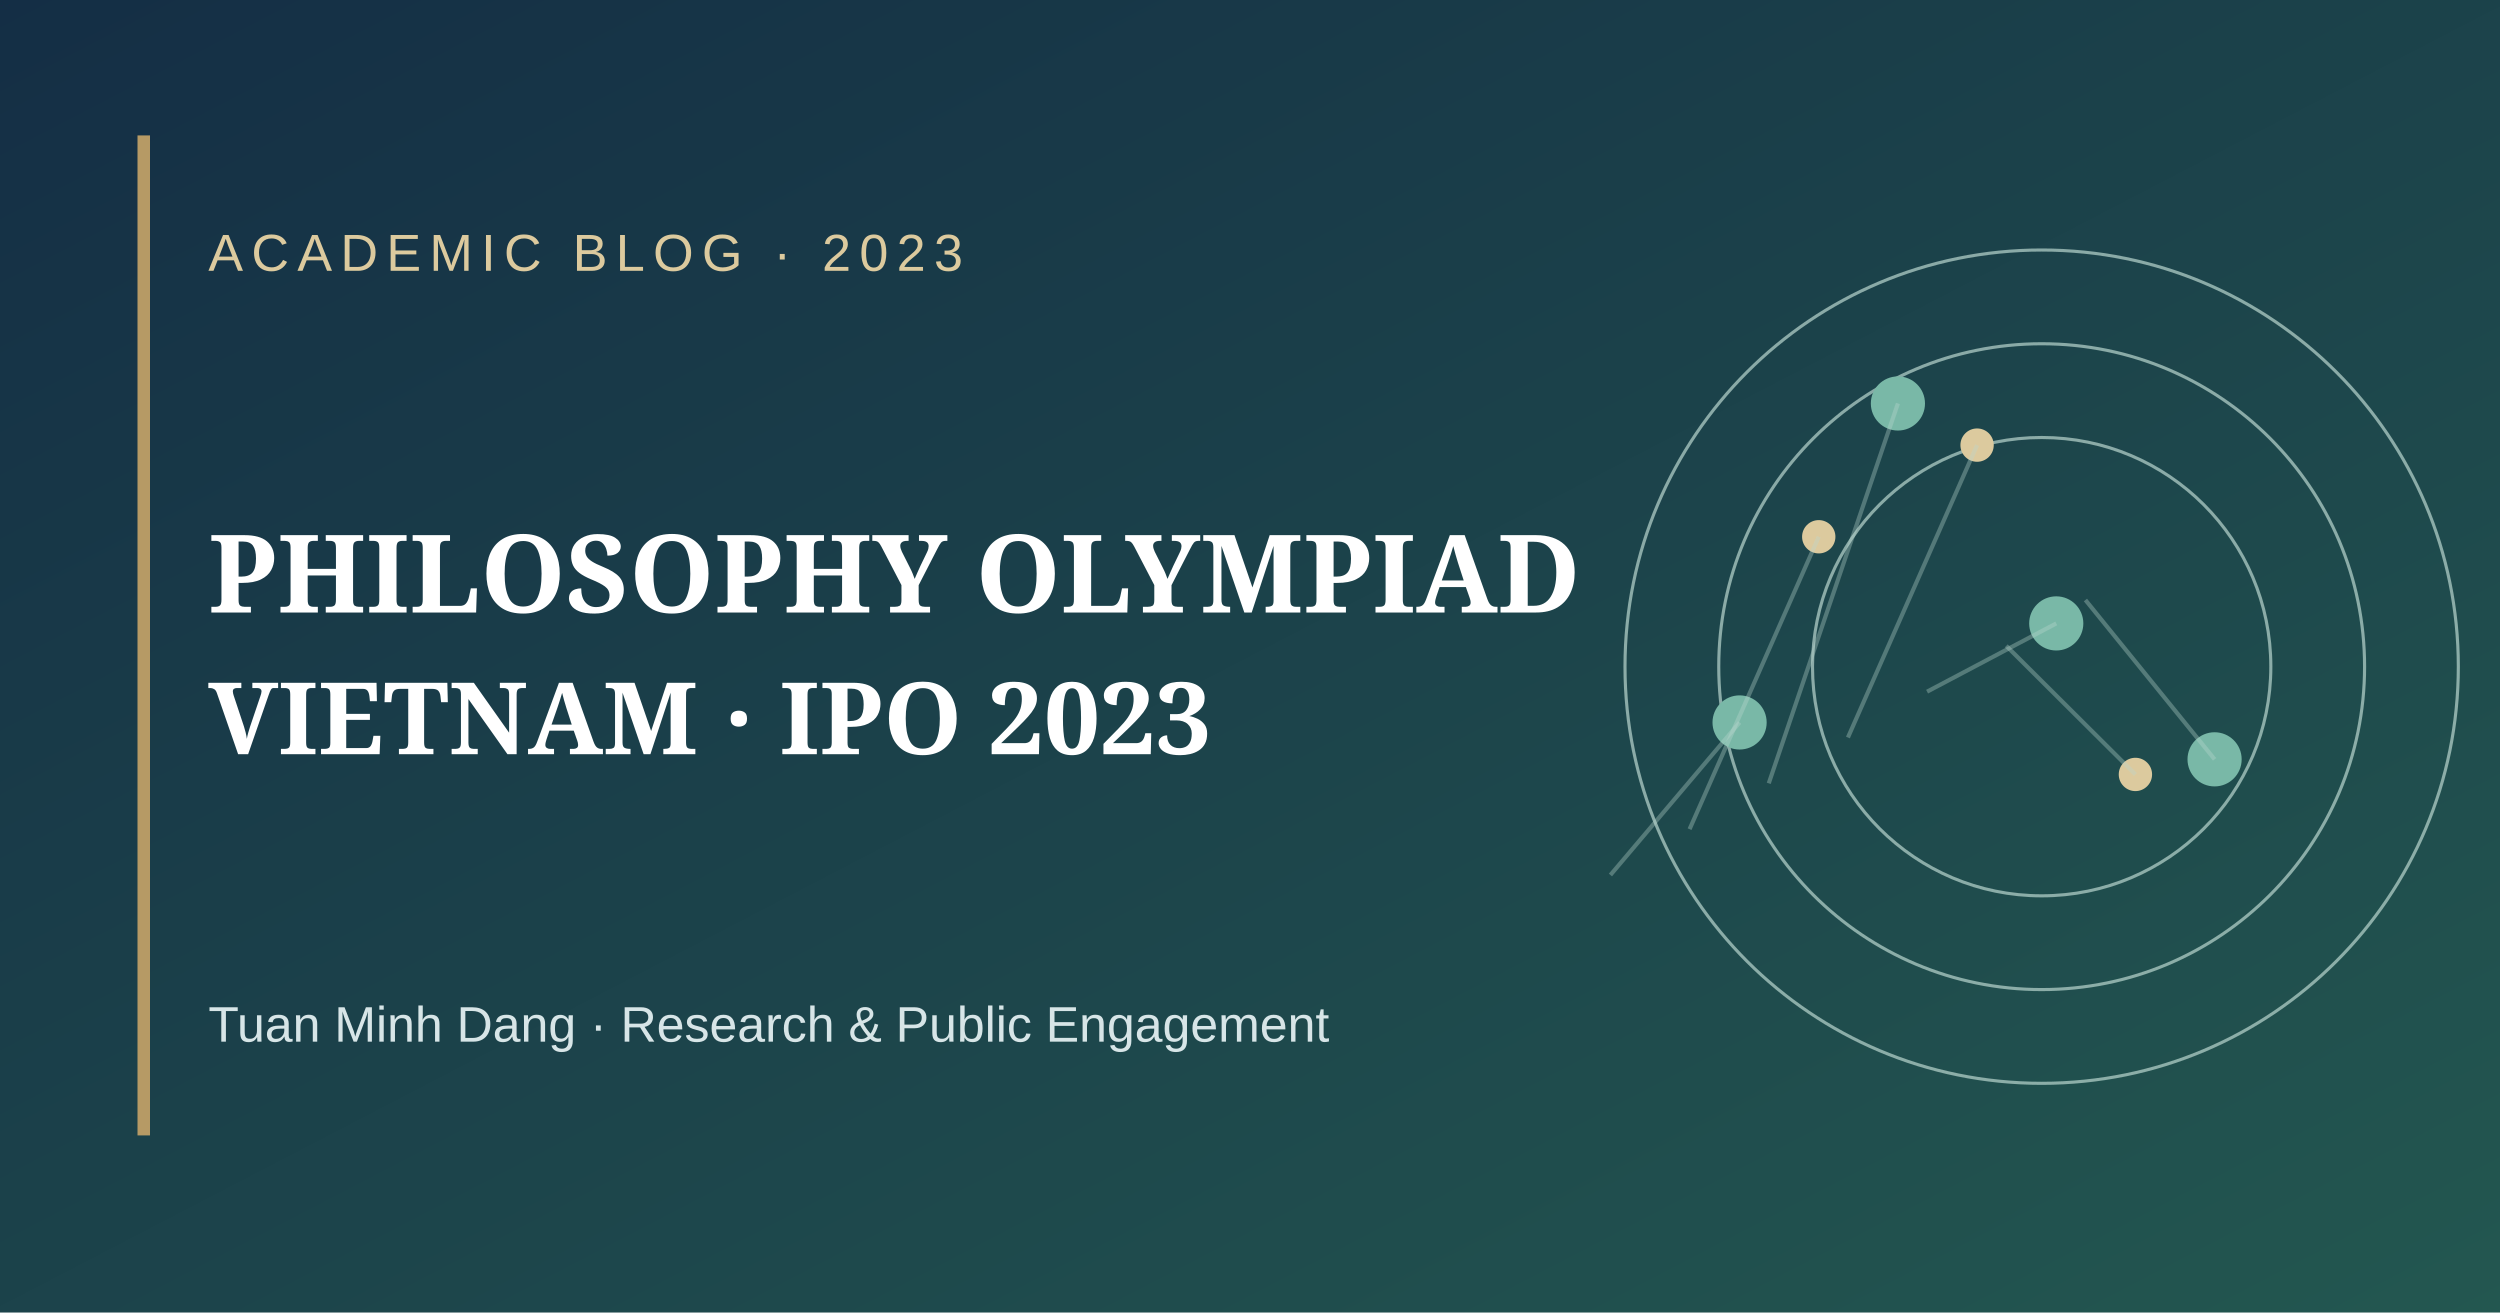
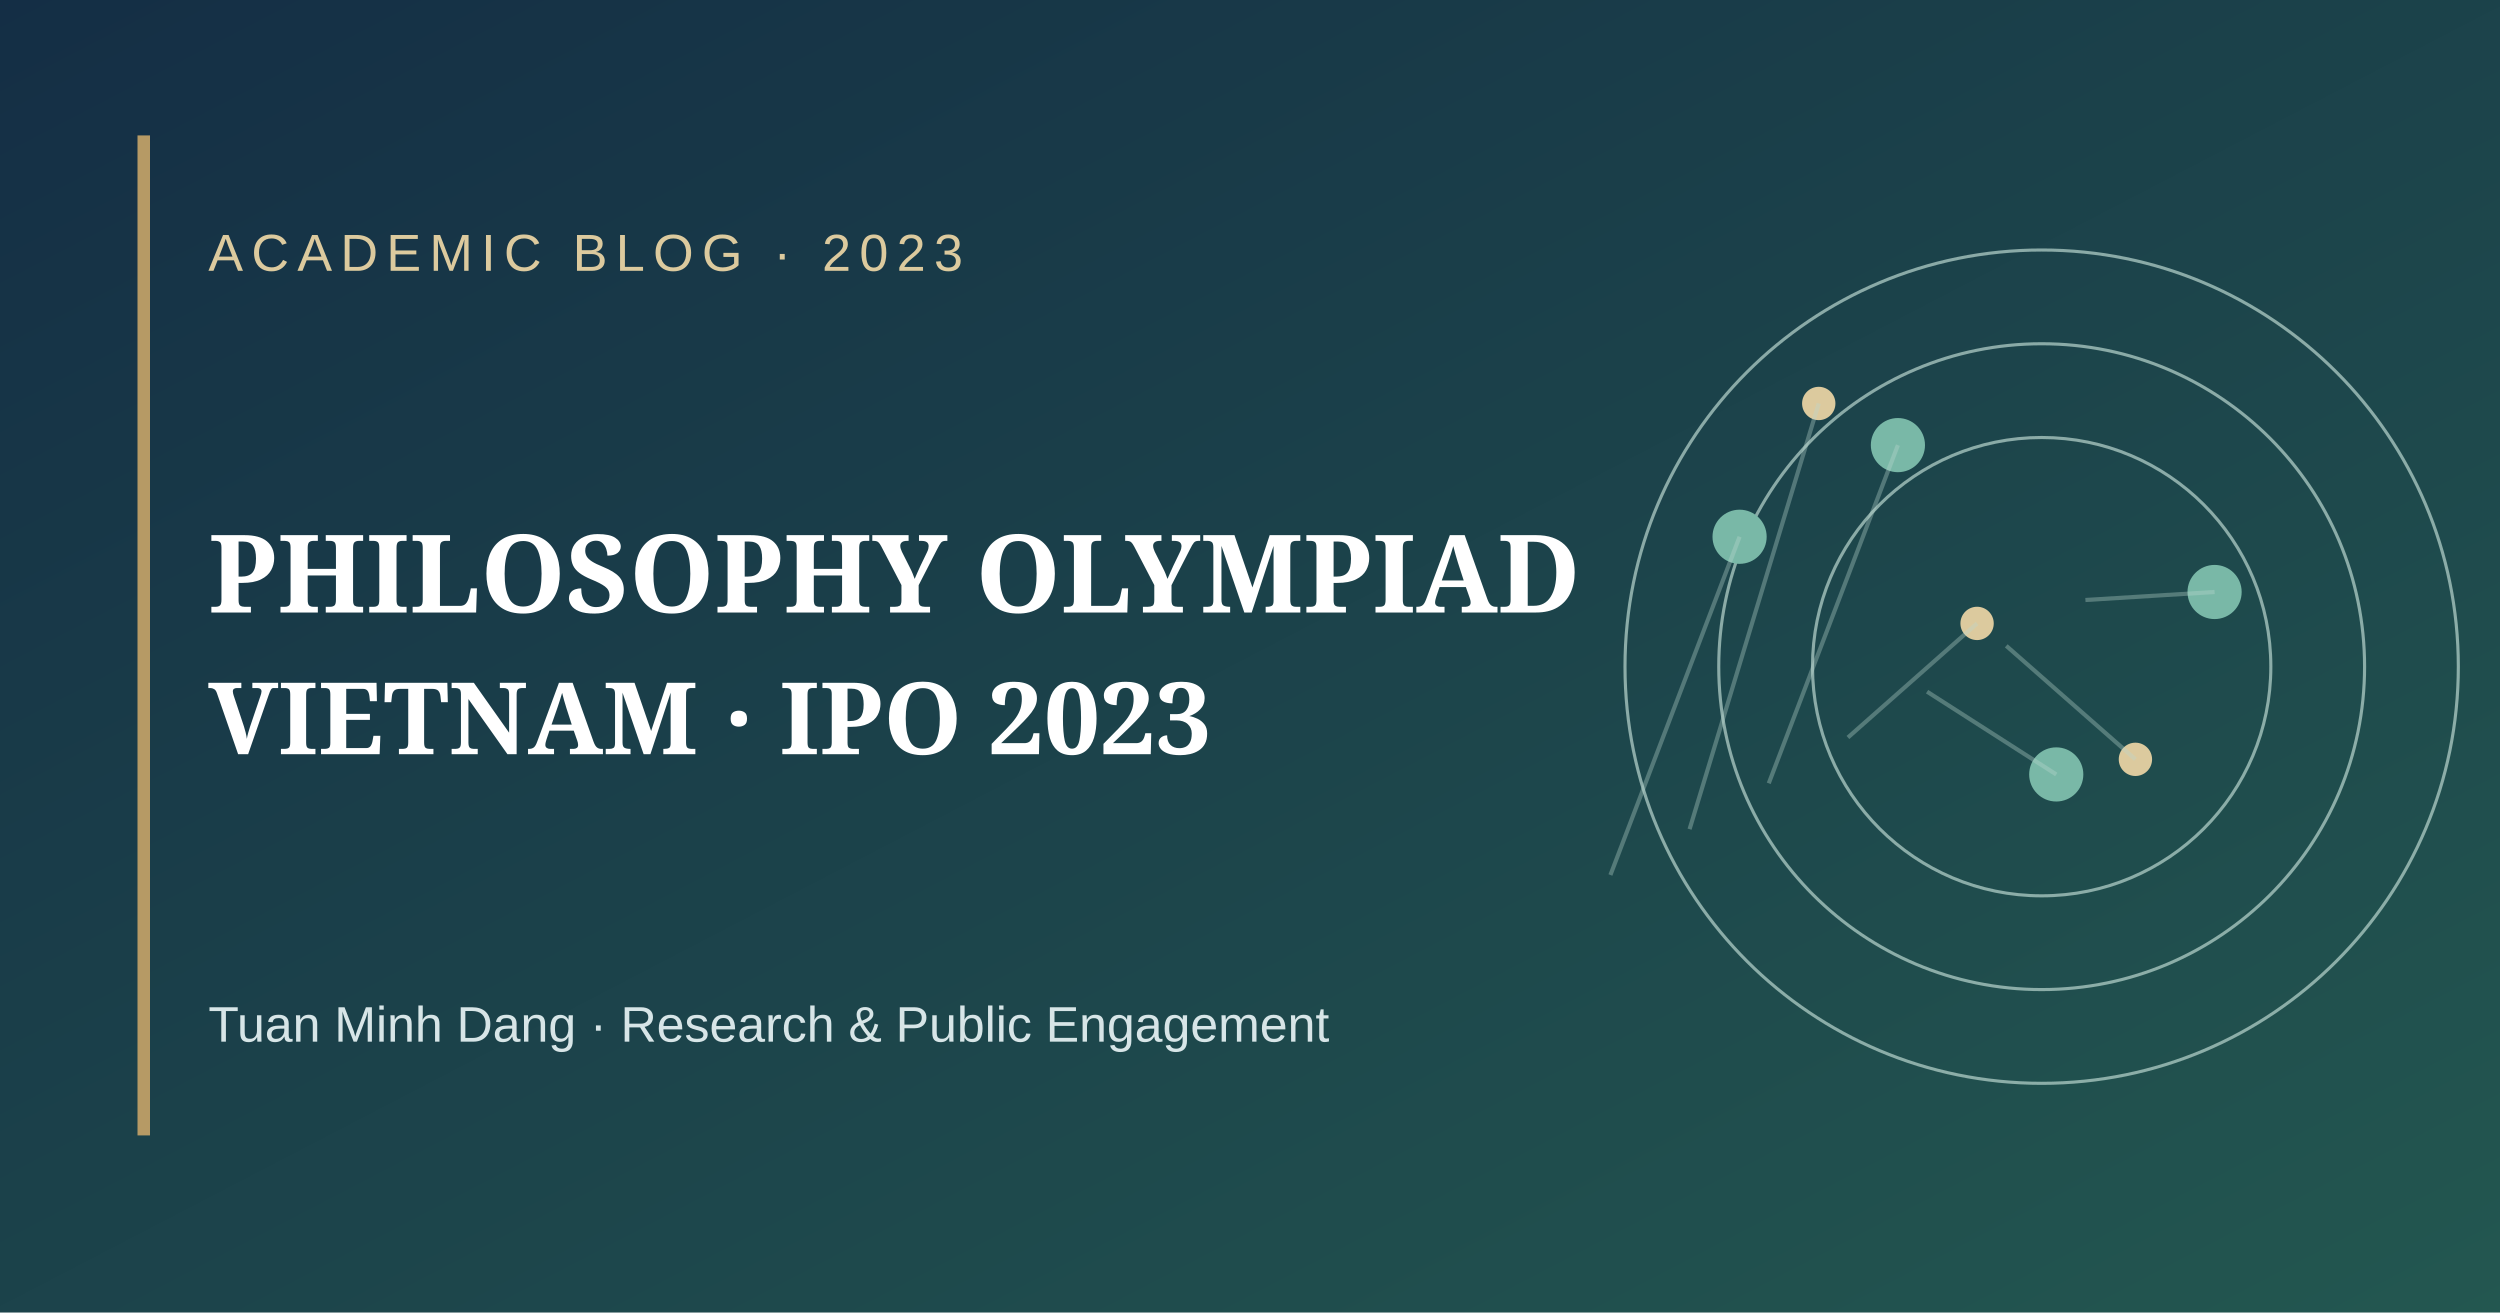
<svg xmlns="http://www.w3.org/2000/svg" width="1200" height="630" viewBox="0 0 1200 630">
  <defs>
    <linearGradient id="g" x2="1" y2="1">
      <stop stop-color="#142e45" />
      <stop offset="1" stop-color="#235750" />
    </linearGradient>
  </defs>
  <rect width="1200" height="630" fill="url(#g)" />
  <rect x="66" y="65" width="6" height="480" fill="#b69a65" />
  <g opacity=".7" fill="none" stroke="#b9d6ce" stroke-width="1.5">
    <circle cx="980" cy="320" r="155" />
    <circle cx="980" cy="320" r="200" />
    <circle cx="980" cy="320" r="110" />
  </g>
-   <circle cx="835" cy="346.777" r="13" fill="#79b8a7" />
-   <path d="M835 346.777 L773 420" stroke="#b9d6ce" stroke-opacity=".35" stroke-width="2" />
-   <circle cx="873" cy="257.649" r="8" fill="#dcca9e" />
-   <path d="M873 257.649 L811 398" stroke="#b9d6ce" stroke-opacity=".35" stroke-width="2" />
-   <circle cx="911" cy="193.667" r="13" fill="#79b8a7" />
-   <path d="M911 193.667 L849 376" stroke="#b9d6ce" stroke-opacity=".35" stroke-width="2" />
-   <circle cx="949" cy="213.656" r="8" fill="#dcca9e" />
-   <path d="M949 213.656 L887 354" stroke="#b9d6ce" stroke-opacity=".35" stroke-width="2" />
-   <circle cx="987" cy="299.238" r="13" fill="#79b8a7" />
-   <path d="M987 299.238 L925 332" stroke="#b9d6ce" stroke-opacity=".35" stroke-width="2" />
-   <circle cx="1025" cy="371.73" r="8" fill="#dcca9e" />
-   <path d="M1025 371.73 L963 310" stroke="#b9d6ce" stroke-opacity=".35" stroke-width="2" />
-   <circle cx="1063" cy="364.482" r="13" fill="#79b8a7" />
-   <path d="M1063 364.482 L1001 288" stroke="#b9d6ce" stroke-opacity=".35" stroke-width="2" />
+   <circle cx="835" cy="257.649" r="13" fill="#79b8a7" />
+   <path d="M835 257.649 L773 420" stroke="#b9d6ce" stroke-opacity=".35" stroke-width="2" />
+   <circle cx="873" cy="193.667" r="8" fill="#dcca9e" />
+   <path d="M873 193.667 L811 398" stroke="#b9d6ce" stroke-opacity=".35" stroke-width="2" />
+   <circle cx="911" cy="213.656" r="13" fill="#79b8a7" />
+   <path d="M911 213.656 L849 376" stroke="#b9d6ce" stroke-opacity=".35" stroke-width="2" />
+   <circle cx="949" cy="299.238" r="8" fill="#dcca9e" />
+   <path d="M949 299.238 L887 354" stroke="#b9d6ce" stroke-opacity=".35" stroke-width="2" />
+   <circle cx="987" cy="371.73" r="13" fill="#79b8a7" />
+   <path d="M987 371.73 L925 332" stroke="#b9d6ce" stroke-opacity=".35" stroke-width="2" />
+   <circle cx="1025" cy="364.482" r="8" fill="#dcca9e" />
+   <path d="M1025 364.482 L963 310" stroke="#b9d6ce" stroke-opacity=".35" stroke-width="2" />
+   <circle cx="1063" cy="284.159" r="13" fill="#79b8a7" />
+   <path d="M1063 284.159 L1001 288" stroke="#b9d6ce" stroke-opacity=".35" stroke-width="2" />
  <text x="100" y="130" fill="#dcca9e" font-family="Arial,sans-serif" font-size="25" letter-spacing="4">ACADEMIC BLOG · 2023</text>
  <text x="100" y="294" fill="white" font-family="Georgia,serif" font-size="52" font-weight="bold">PHILOSOPHY OLYMPIAD</text>
  <text x="100" y="362" fill="white" font-family="Georgia,serif" font-size="48" font-weight="bold">VIETNAM · IPO 2023</text>
  <text x="100" y="500" fill="#d7e5e7" font-family="Arial,sans-serif" font-size="24">Tuan Minh Dang · Research &amp; Public Engagement</text>
</svg>
